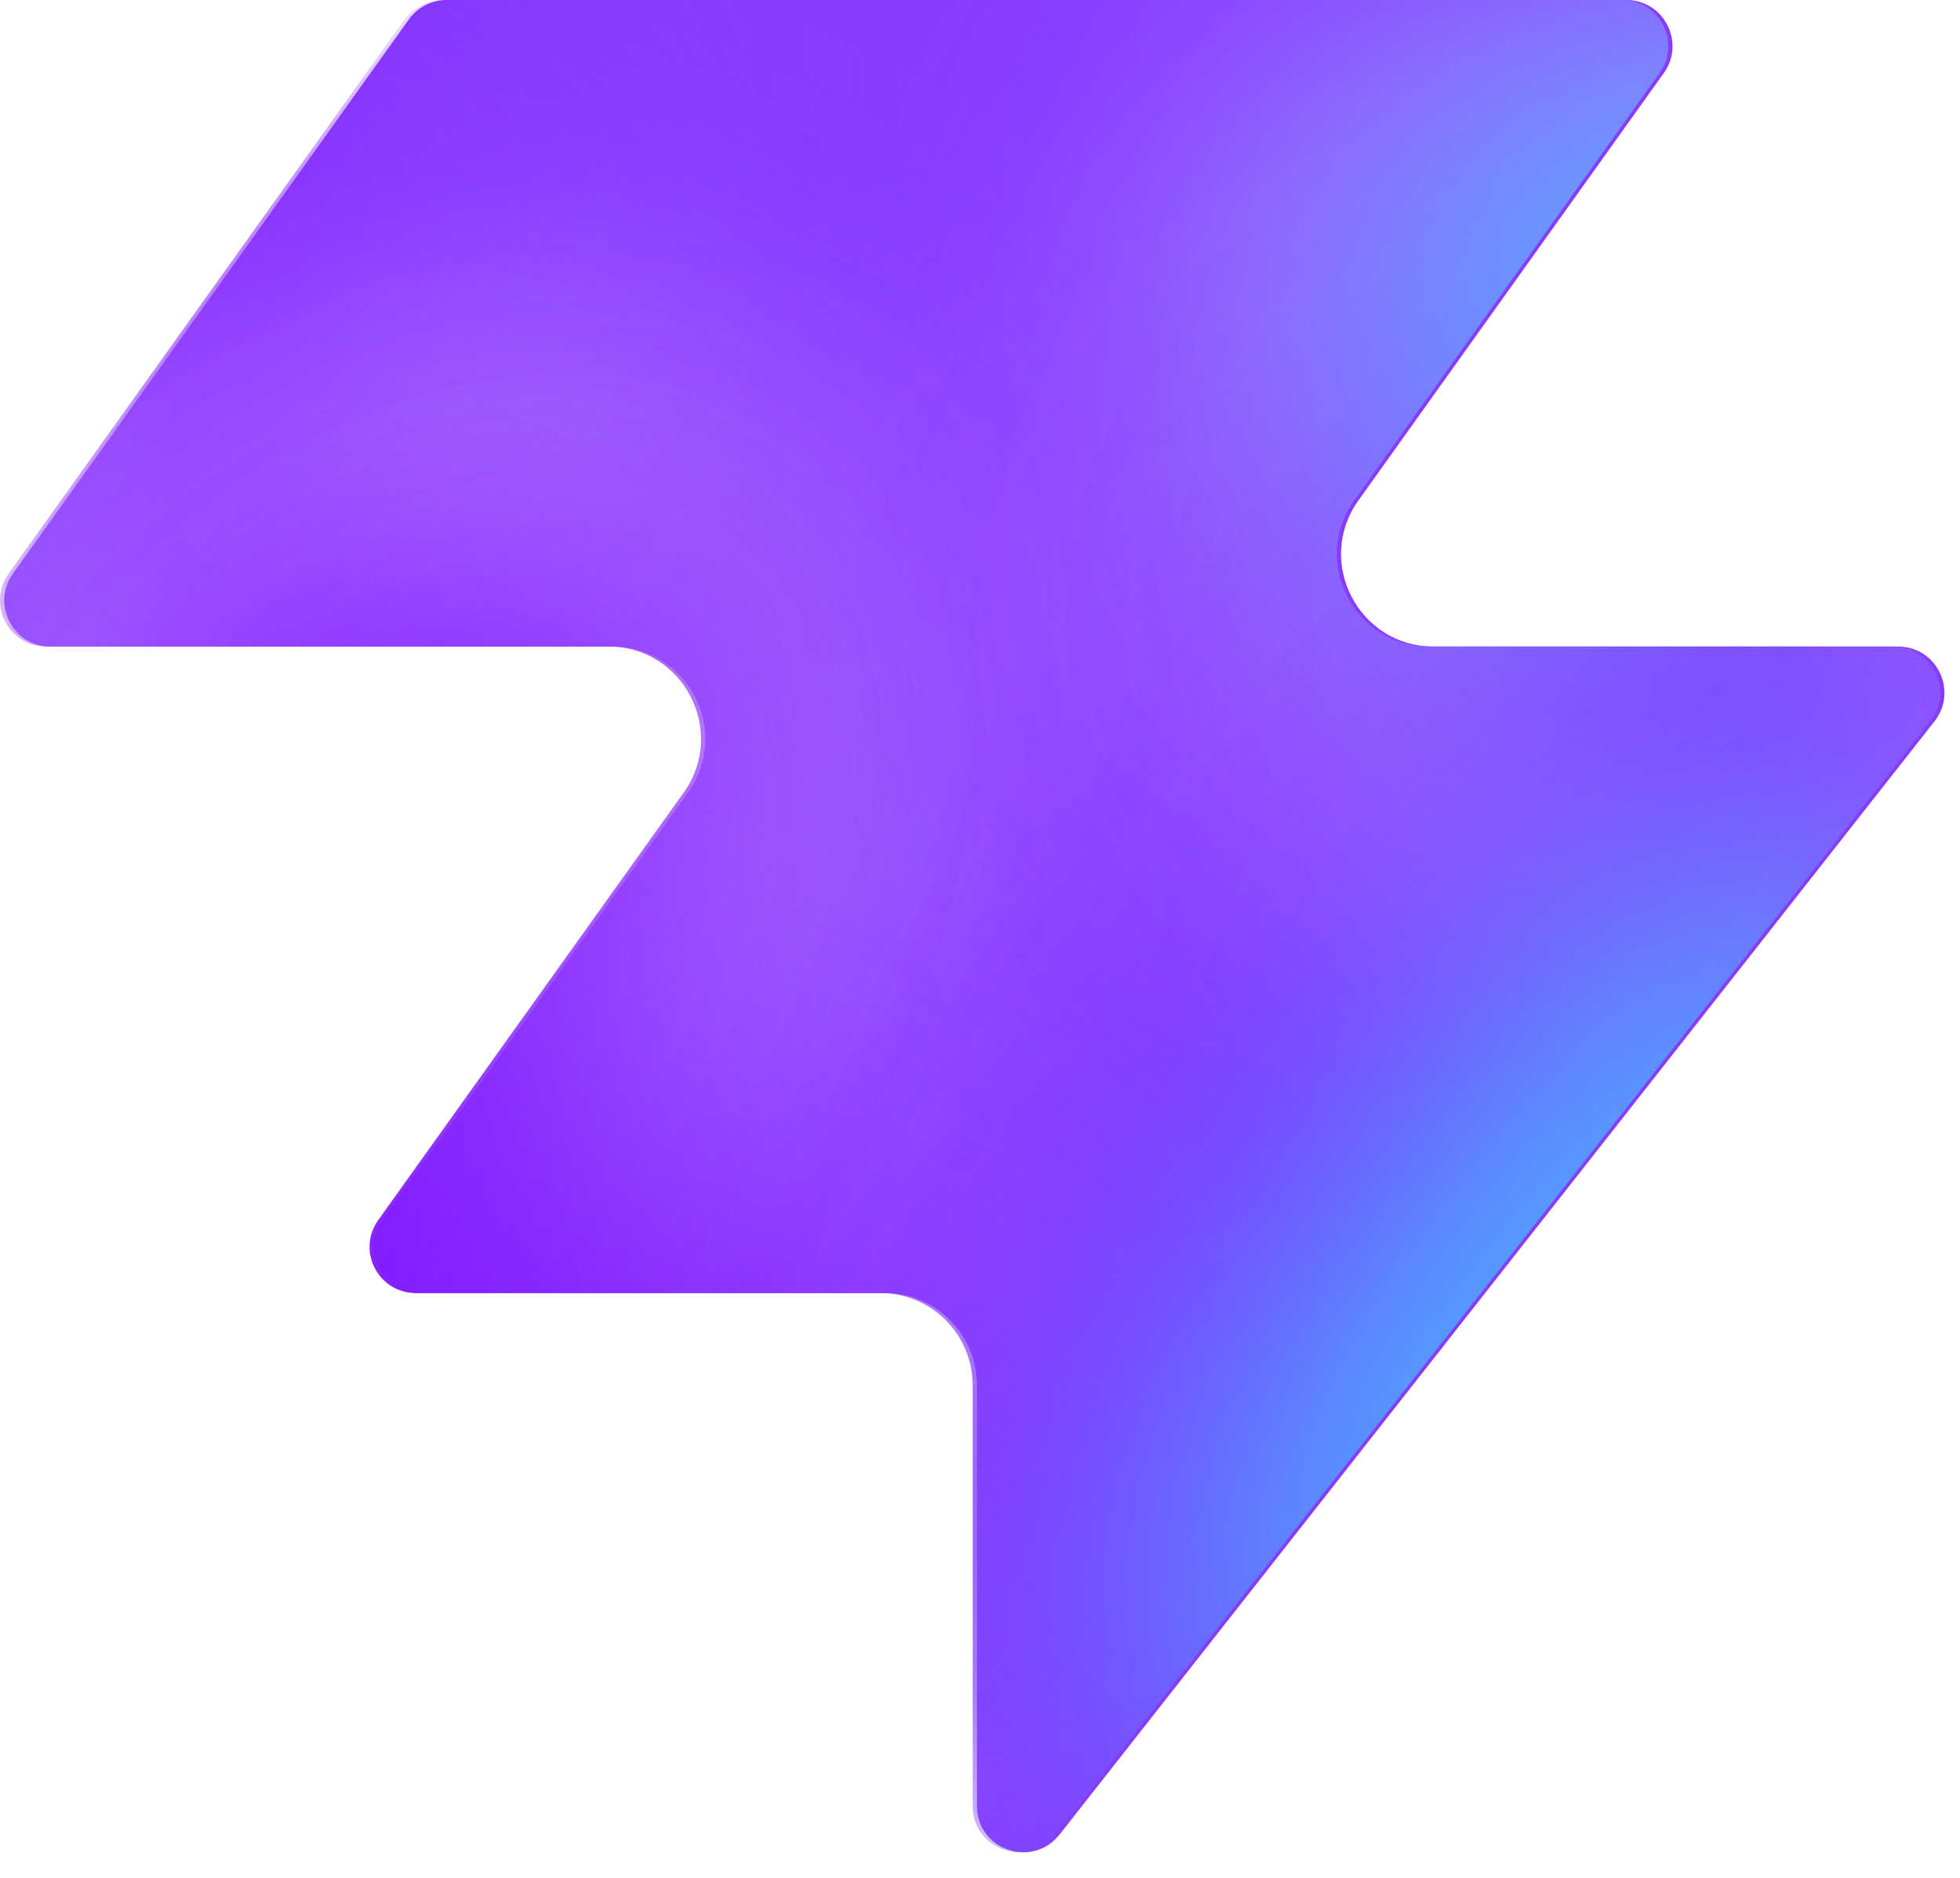
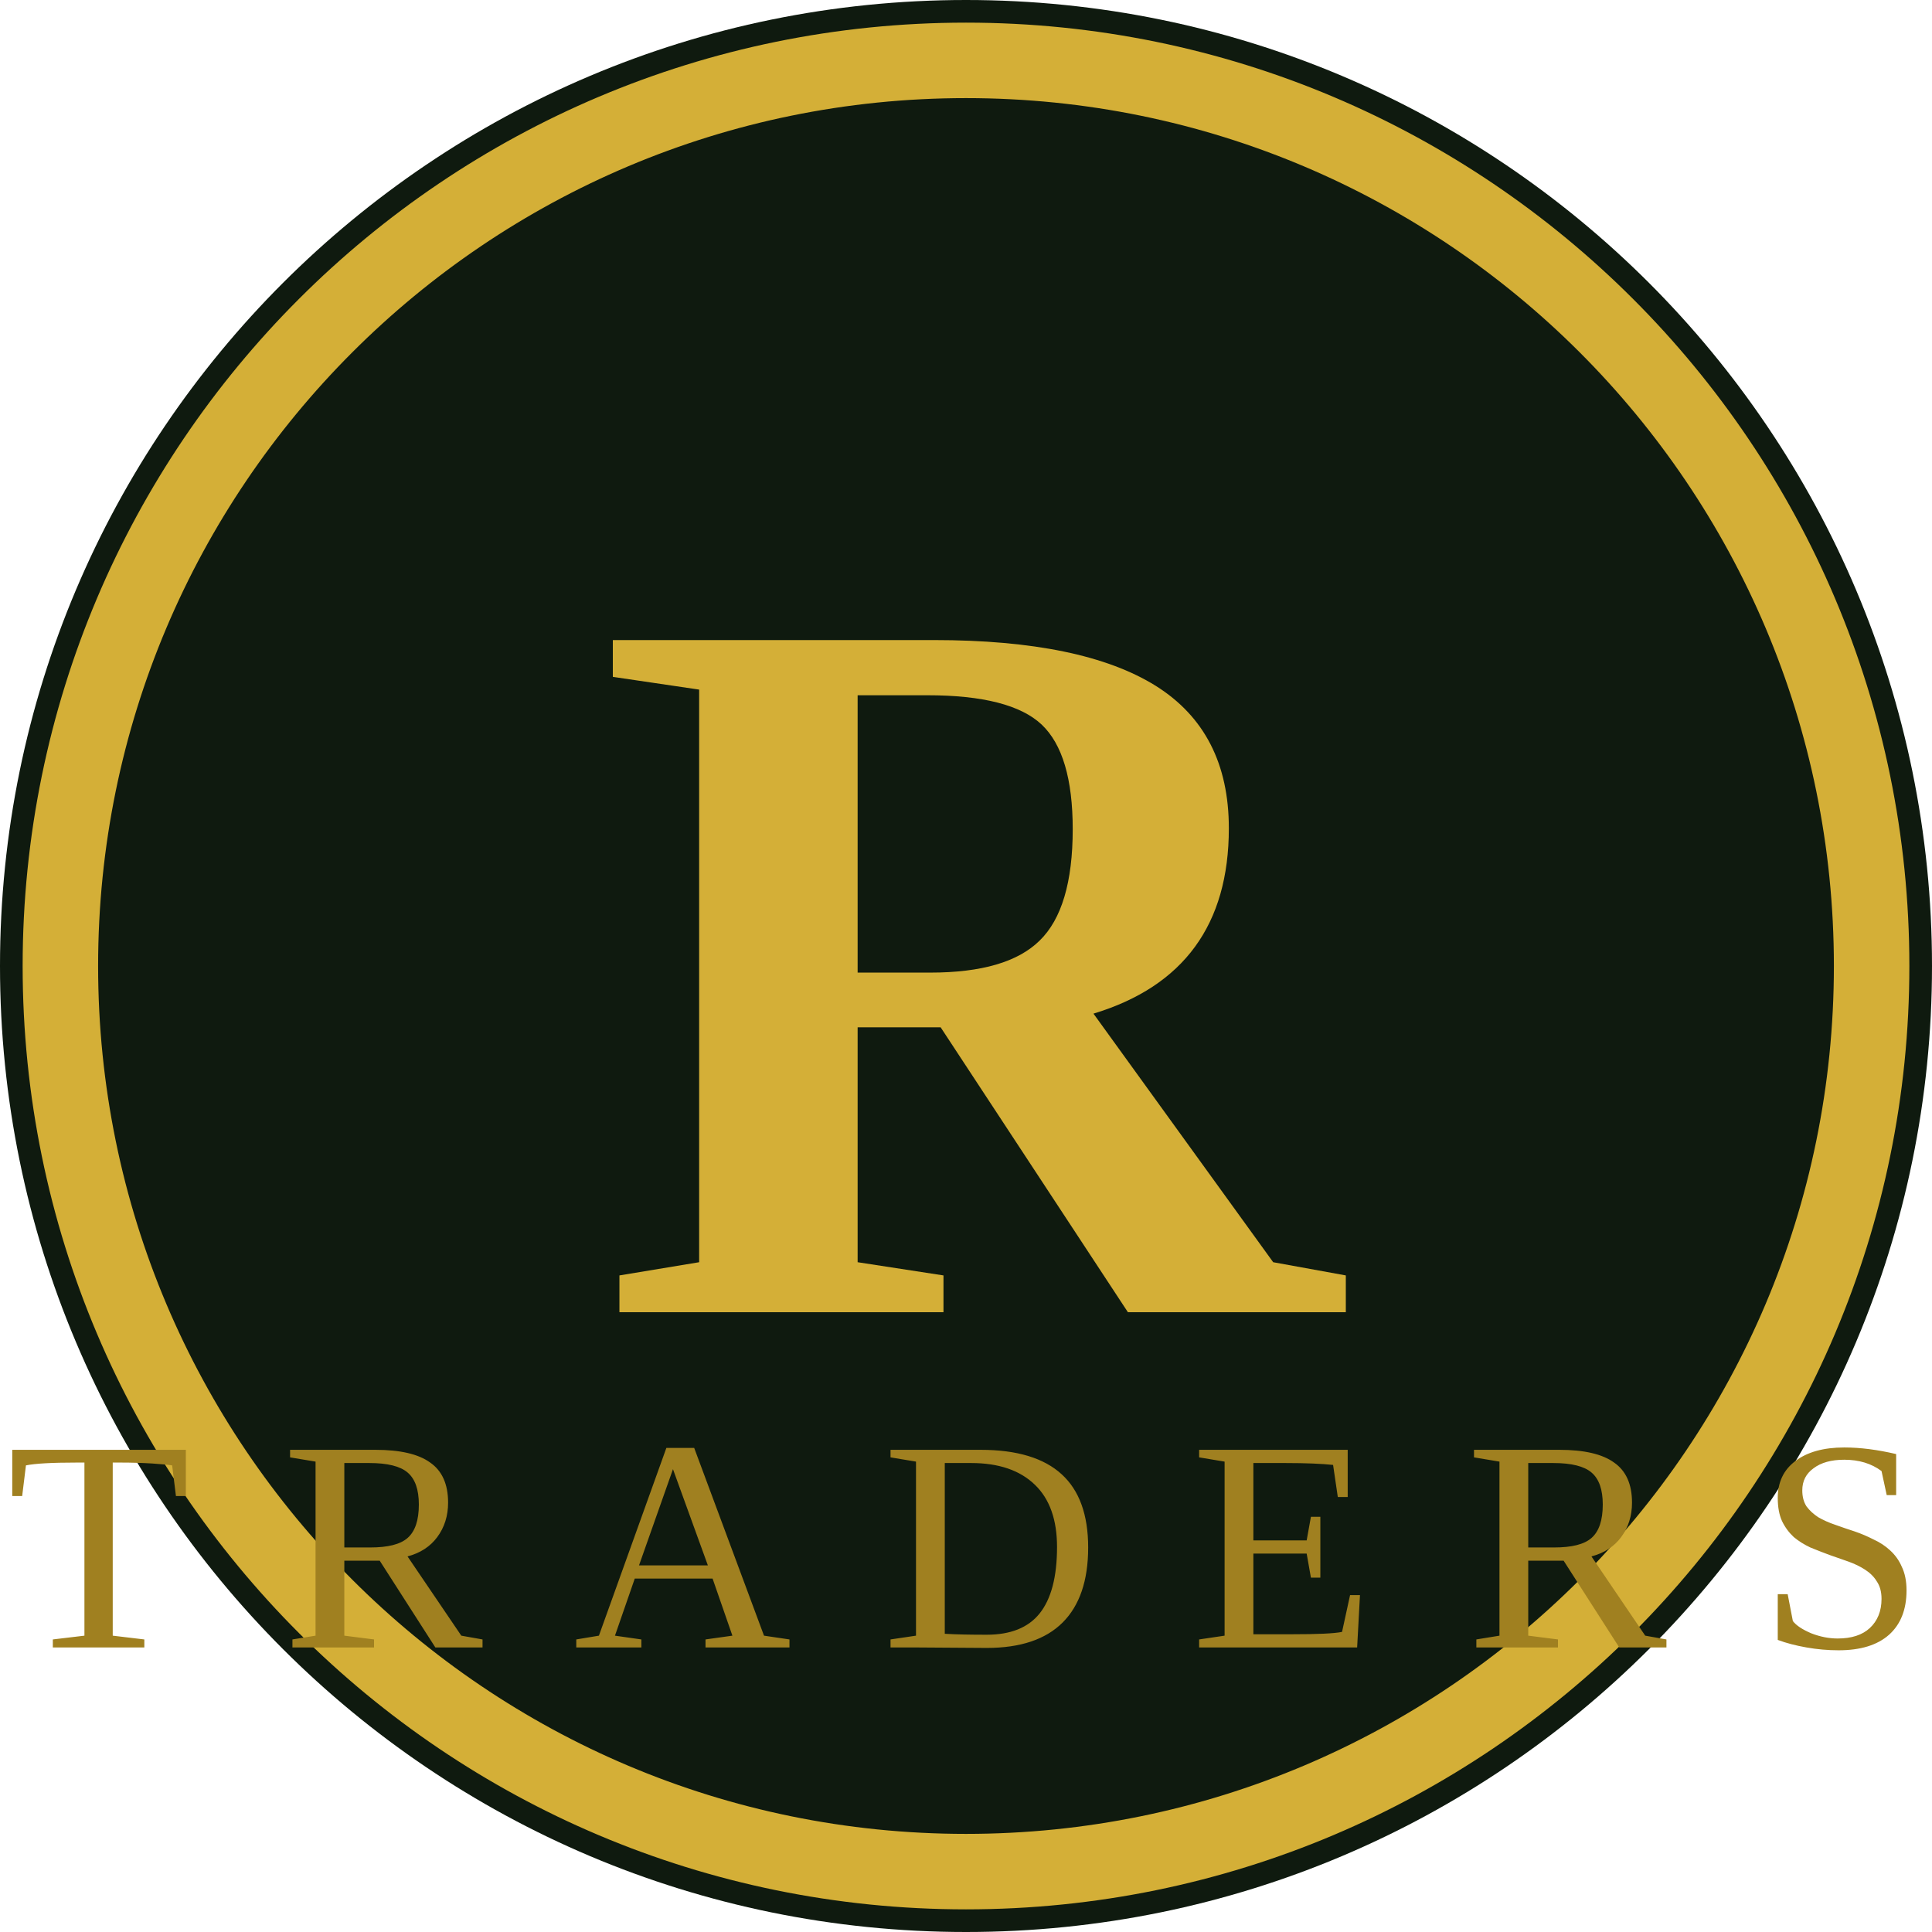
- <svg xmlns="http://www.w3.org/2000/svg" width="48" height="46" fill="none" viewBox="0 0 48 46">
-   <path fill="#863bff" d="M25.946 44.938c-.664.845-2.021.375-2.021-.698V33.937a2.26 2.26 0 0 0-2.262-2.262H10.287c-.92 0-1.456-1.04-.92-1.788l7.48-10.471c1.07-1.497 0-3.578-1.842-3.578H1.237c-.92 0-1.456-1.04-.92-1.788L10.013.474c.214-.297.556-.474.92-.474h28.894c.92 0 1.456 1.04.92 1.788l-7.48 10.471c-1.07 1.498 0 3.579 1.842 3.579h11.377c.943 0 1.473 1.088.89 1.83L25.947 44.94z" style="fill:#863bff;fill:color(display-p3 .525 .23 1);fill-opacity:1" />
-   <mask id="a" width="48" height="46" x="0" y="0" maskUnits="userSpaceOnUse" style="mask-type:alpha">
-     <path fill="#000" d="M25.842 44.938c-.664.844-2.021.375-2.021-.698V33.937a2.26 2.26 0 0 0-2.262-2.262H10.183c-.92 0-1.456-1.04-.92-1.788l7.48-10.471c1.07-1.498 0-3.579-1.842-3.579H1.133c-.92 0-1.456-1.04-.92-1.787L9.91.473c.214-.297.556-.474.92-.474h28.894c.92 0 1.456 1.04.92 1.788l-7.48 10.471c-1.07 1.498 0 3.578 1.842 3.578h11.377c.943 0 1.473 1.088.89 1.832L25.843 44.94z" style="fill:#000;fill-opacity:1" />
-   </mask>
-   <g mask="url(#a)">
-     <g filter="url(#b)">
-       <ellipse cx="5.508" cy="14.704" fill="#ede6ff" rx="5.508" ry="14.704" style="fill:#ede6ff;fill:color(display-p3 .927 .903 1);fill-opacity:1" transform="matrix(.00324 1 1 -.00324 -4.47 31.516)" />
-     </g>
-     <g filter="url(#c)">
-       <ellipse cx="10.399" cy="29.851" fill="#ede6ff" rx="10.399" ry="29.851" style="fill:#ede6ff;fill:color(display-p3 .927 .903 1);fill-opacity:1" transform="matrix(.00324 1 1 -.00324 -39.328 7.883)" />
-     </g>
-     <g filter="url(#d)">
-       <ellipse cx="5.508" cy="30.487" fill="#7e14ff" rx="5.508" ry="30.487" style="fill:#7e14ff;fill:color(display-p3 .492 .077 1);fill-opacity:1" transform="rotate(89.814 -25.913 -14.639)scale(1 -1)" />
-     </g>
-     <g filter="url(#e)">
-       <ellipse cx="5.508" cy="30.599" fill="#7e14ff" rx="5.508" ry="30.599" style="fill:#7e14ff;fill:color(display-p3 .492 .077 1);fill-opacity:1" transform="rotate(89.814 -32.644 -3.334)scale(1 -1)" />
-     </g>
-     <g filter="url(#f)">
-       <ellipse cx="5.508" cy="30.599" fill="#7e14ff" rx="5.508" ry="30.599" style="fill:#7e14ff;fill:color(display-p3 .492 .077 1);fill-opacity:1" transform="matrix(.00324 1 1 -.00324 -34.34 30.47)" />
-     </g>
-     <g filter="url(#g)">
-       <ellipse cx="14.072" cy="22.078" fill="#ede6ff" rx="14.072" ry="22.078" style="fill:#ede6ff;fill:color(display-p3 .927 .903 1);fill-opacity:1" transform="rotate(93.35 24.506 48.493)scale(-1 1)" />
-     </g>
-     <g filter="url(#h)">
-       <ellipse cx="3.47" cy="21.501" fill="#7e14ff" rx="3.47" ry="21.501" style="fill:#7e14ff;fill:color(display-p3 .492 .077 1);fill-opacity:1" transform="rotate(89.009 28.708 47.59)scale(-1 1)" />
-     </g>
-     <g filter="url(#i)">
-       <ellipse cx="3.47" cy="21.501" fill="#7e14ff" rx="3.47" ry="21.501" style="fill:#7e14ff;fill:color(display-p3 .492 .077 1);fill-opacity:1" transform="rotate(89.009 28.708 47.59)scale(-1 1)" />
-     </g>
-     <g filter="url(#j)">
-       <ellipse cx=".387" cy="8.972" fill="#7e14ff" rx="4.407" ry="29.108" style="fill:#7e14ff;fill:color(display-p3 .492 .077 1);fill-opacity:1" transform="rotate(39.51 .387 8.972)" />
-     </g>
-     <g filter="url(#k)">
-       <ellipse cx="47.523" cy="-6.092" fill="#7e14ff" rx="4.407" ry="29.108" style="fill:#7e14ff;fill:color(display-p3 .492 .077 1);fill-opacity:1" transform="rotate(37.892 47.523 -6.092)" />
-     </g>
-     <g filter="url(#l)">
-       <ellipse cx="41.412" cy="6.333" fill="#47bfff" rx="5.971" ry="9.665" style="fill:#47bfff;fill:color(display-p3 .28 .748 1);fill-opacity:1" transform="rotate(37.892 41.412 6.333)" />
-     </g>
-     <g filter="url(#m)">
-       <ellipse cx="-1.879" cy="38.332" fill="#7e14ff" rx="4.407" ry="29.108" style="fill:#7e14ff;fill:color(display-p3 .492 .077 1);fill-opacity:1" transform="rotate(37.892 -1.88 38.332)" />
-     </g>
-     <g filter="url(#n)">
-       <ellipse cx="-1.879" cy="38.332" fill="#7e14ff" rx="4.407" ry="29.108" style="fill:#7e14ff;fill:color(display-p3 .492 .077 1);fill-opacity:1" transform="rotate(37.892 -1.88 38.332)" />
-     </g>
-     <g filter="url(#o)">
-       <ellipse cx="35.651" cy="29.907" fill="#7e14ff" rx="4.407" ry="29.108" style="fill:#7e14ff;fill:color(display-p3 .492 .077 1);fill-opacity:1" transform="rotate(37.892 35.651 29.907)" />
-     </g>
-     <g filter="url(#p)">
-       <ellipse cx="38.418" cy="32.4" fill="#47bfff" rx="5.971" ry="15.297" style="fill:#47bfff;fill:color(display-p3 .28 .748 1);fill-opacity:1" transform="rotate(37.892 38.418 32.4)" />
-     </g>
-   </g>
-   <defs>
-     <filter id="b" width="60.045" height="41.654" x="-19.77" y="16.149" color-interpolation-filters="sRGB" filterUnits="userSpaceOnUse">
-       <feFlood flood-opacity="0" result="BackgroundImageFix" />
-       <feBlend in="SourceGraphic" in2="BackgroundImageFix" result="shape" />
-       <feGaussianBlur result="effect1_foregroundBlur_2002_17158" stdDeviation="7.659" />
-     </filter>
-     <filter id="c" width="90.34" height="51.437" x="-54.613" y="-7.533" color-interpolation-filters="sRGB" filterUnits="userSpaceOnUse">
-       <feFlood flood-opacity="0" result="BackgroundImageFix" />
-       <feBlend in="SourceGraphic" in2="BackgroundImageFix" result="shape" />
-       <feGaussianBlur result="effect1_foregroundBlur_2002_17158" stdDeviation="7.659" />
-     </filter>
-     <filter id="d" width="79.355" height="29.4" x="-49.64" y="2.03" color-interpolation-filters="sRGB" filterUnits="userSpaceOnUse">
-       <feFlood flood-opacity="0" result="BackgroundImageFix" />
-       <feBlend in="SourceGraphic" in2="BackgroundImageFix" result="shape" />
-       <feGaussianBlur result="effect1_foregroundBlur_2002_17158" stdDeviation="4.596" />
-     </filter>
-     <filter id="e" width="79.579" height="29.4" x="-45.045" y="20.029" color-interpolation-filters="sRGB" filterUnits="userSpaceOnUse">
-       <feFlood flood-opacity="0" result="BackgroundImageFix" />
-       <feBlend in="SourceGraphic" in2="BackgroundImageFix" result="shape" />
-       <feGaussianBlur result="effect1_foregroundBlur_2002_17158" stdDeviation="4.596" />
-     </filter>
-     <filter id="f" width="79.579" height="29.4" x="-43.513" y="21.178" color-interpolation-filters="sRGB" filterUnits="userSpaceOnUse">
-       <feFlood flood-opacity="0" result="BackgroundImageFix" />
-       <feBlend in="SourceGraphic" in2="BackgroundImageFix" result="shape" />
-       <feGaussianBlur result="effect1_foregroundBlur_2002_17158" stdDeviation="4.596" />
-     </filter>
-     <filter id="g" width="74.749" height="58.852" x="15.756" y="-17.901" color-interpolation-filters="sRGB" filterUnits="userSpaceOnUse">
-       <feFlood flood-opacity="0" result="BackgroundImageFix" />
-       <feBlend in="SourceGraphic" in2="BackgroundImageFix" result="shape" />
-       <feGaussianBlur result="effect1_foregroundBlur_2002_17158" stdDeviation="7.659" />
-     </filter>
-     <filter id="h" width="61.377" height="25.362" x="23.548" y="2.284" color-interpolation-filters="sRGB" filterUnits="userSpaceOnUse">
-       <feFlood flood-opacity="0" result="BackgroundImageFix" />
-       <feBlend in="SourceGraphic" in2="BackgroundImageFix" result="shape" />
-       <feGaussianBlur result="effect1_foregroundBlur_2002_17158" stdDeviation="4.596" />
-     </filter>
-     <filter id="i" width="61.377" height="25.362" x="23.548" y="2.284" color-interpolation-filters="sRGB" filterUnits="userSpaceOnUse">
-       <feFlood flood-opacity="0" result="BackgroundImageFix" />
-       <feBlend in="SourceGraphic" in2="BackgroundImageFix" result="shape" />
-       <feGaussianBlur result="effect1_foregroundBlur_2002_17158" stdDeviation="4.596" />
-     </filter>
-     <filter id="j" width="56.045" height="63.649" x="-27.636" y="-22.853" color-interpolation-filters="sRGB" filterUnits="userSpaceOnUse">
-       <feFlood flood-opacity="0" result="BackgroundImageFix" />
-       <feBlend in="SourceGraphic" in2="BackgroundImageFix" result="shape" />
-       <feGaussianBlur result="effect1_foregroundBlur_2002_17158" stdDeviation="4.596" />
-     </filter>
-     <filter id="k" width="54.814" height="64.646" x="20.116" y="-38.415" color-interpolation-filters="sRGB" filterUnits="userSpaceOnUse">
-       <feFlood flood-opacity="0" result="BackgroundImageFix" />
-       <feBlend in="SourceGraphic" in2="BackgroundImageFix" result="shape" />
-       <feGaussianBlur result="effect1_foregroundBlur_2002_17158" stdDeviation="4.596" />
-     </filter>
-     <filter id="l" width="33.541" height="35.313" x="24.641" y="-11.323" color-interpolation-filters="sRGB" filterUnits="userSpaceOnUse">
-       <feFlood flood-opacity="0" result="BackgroundImageFix" />
-       <feBlend in="SourceGraphic" in2="BackgroundImageFix" result="shape" />
-       <feGaussianBlur result="effect1_foregroundBlur_2002_17158" stdDeviation="4.596" />
-     </filter>
-     <filter id="m" width="54.814" height="64.646" x="-29.286" y="6.009" color-interpolation-filters="sRGB" filterUnits="userSpaceOnUse">
-       <feFlood flood-opacity="0" result="BackgroundImageFix" />
-       <feBlend in="SourceGraphic" in2="BackgroundImageFix" result="shape" />
-       <feGaussianBlur result="effect1_foregroundBlur_2002_17158" stdDeviation="4.596" />
-     </filter>
-     <filter id="n" width="54.814" height="64.646" x="-29.286" y="6.009" color-interpolation-filters="sRGB" filterUnits="userSpaceOnUse">
-       <feFlood flood-opacity="0" result="BackgroundImageFix" />
-       <feBlend in="SourceGraphic" in2="BackgroundImageFix" result="shape" />
-       <feGaussianBlur result="effect1_foregroundBlur_2002_17158" stdDeviation="4.596" />
-     </filter>
-     <filter id="o" width="54.814" height="64.646" x="8.244" y="-2.416" color-interpolation-filters="sRGB" filterUnits="userSpaceOnUse">
-       <feFlood flood-opacity="0" result="BackgroundImageFix" />
-       <feBlend in="SourceGraphic" in2="BackgroundImageFix" result="shape" />
-       <feGaussianBlur result="effect1_foregroundBlur_2002_17158" stdDeviation="4.596" />
-     </filter>
-     <filter id="p" width="39.409" height="43.623" x="18.713" y="10.588" color-interpolation-filters="sRGB" filterUnits="userSpaceOnUse">
-       <feFlood flood-opacity="0" result="BackgroundImageFix" />
-       <feBlend in="SourceGraphic" in2="BackgroundImageFix" result="shape" />
-       <feGaussianBlur result="effect1_foregroundBlur_2002_17158" stdDeviation="4.596" />
-     </filter>
-   </defs>
+ <svg xmlns="http://www.w3.org/2000/svg" viewBox="0 0 64 64" width="64" height="64">
+   <circle cx="32" cy="32" r="32" fill="#0f1a0f" />
+   <circle cx="32" cy="32" r="30" fill="none" stroke="#d4af37" stroke-width="2.5" />
+   <text x="50%" y="50%" dominant-baseline="central" text-anchor="middle" font-family="Georgia, 'Times New Roman', serif" font-size="34" font-weight="700" fill="#d4af37" letter-spacing="-1">R</text>
+   <text x="50%" y="80%" dominant-baseline="central" text-anchor="middle" font-family="Georgia, 'Times New Roman', serif" font-size="10" font-weight="400" fill="#a08020" letter-spacing="3">TRADERS</text>
</svg>
